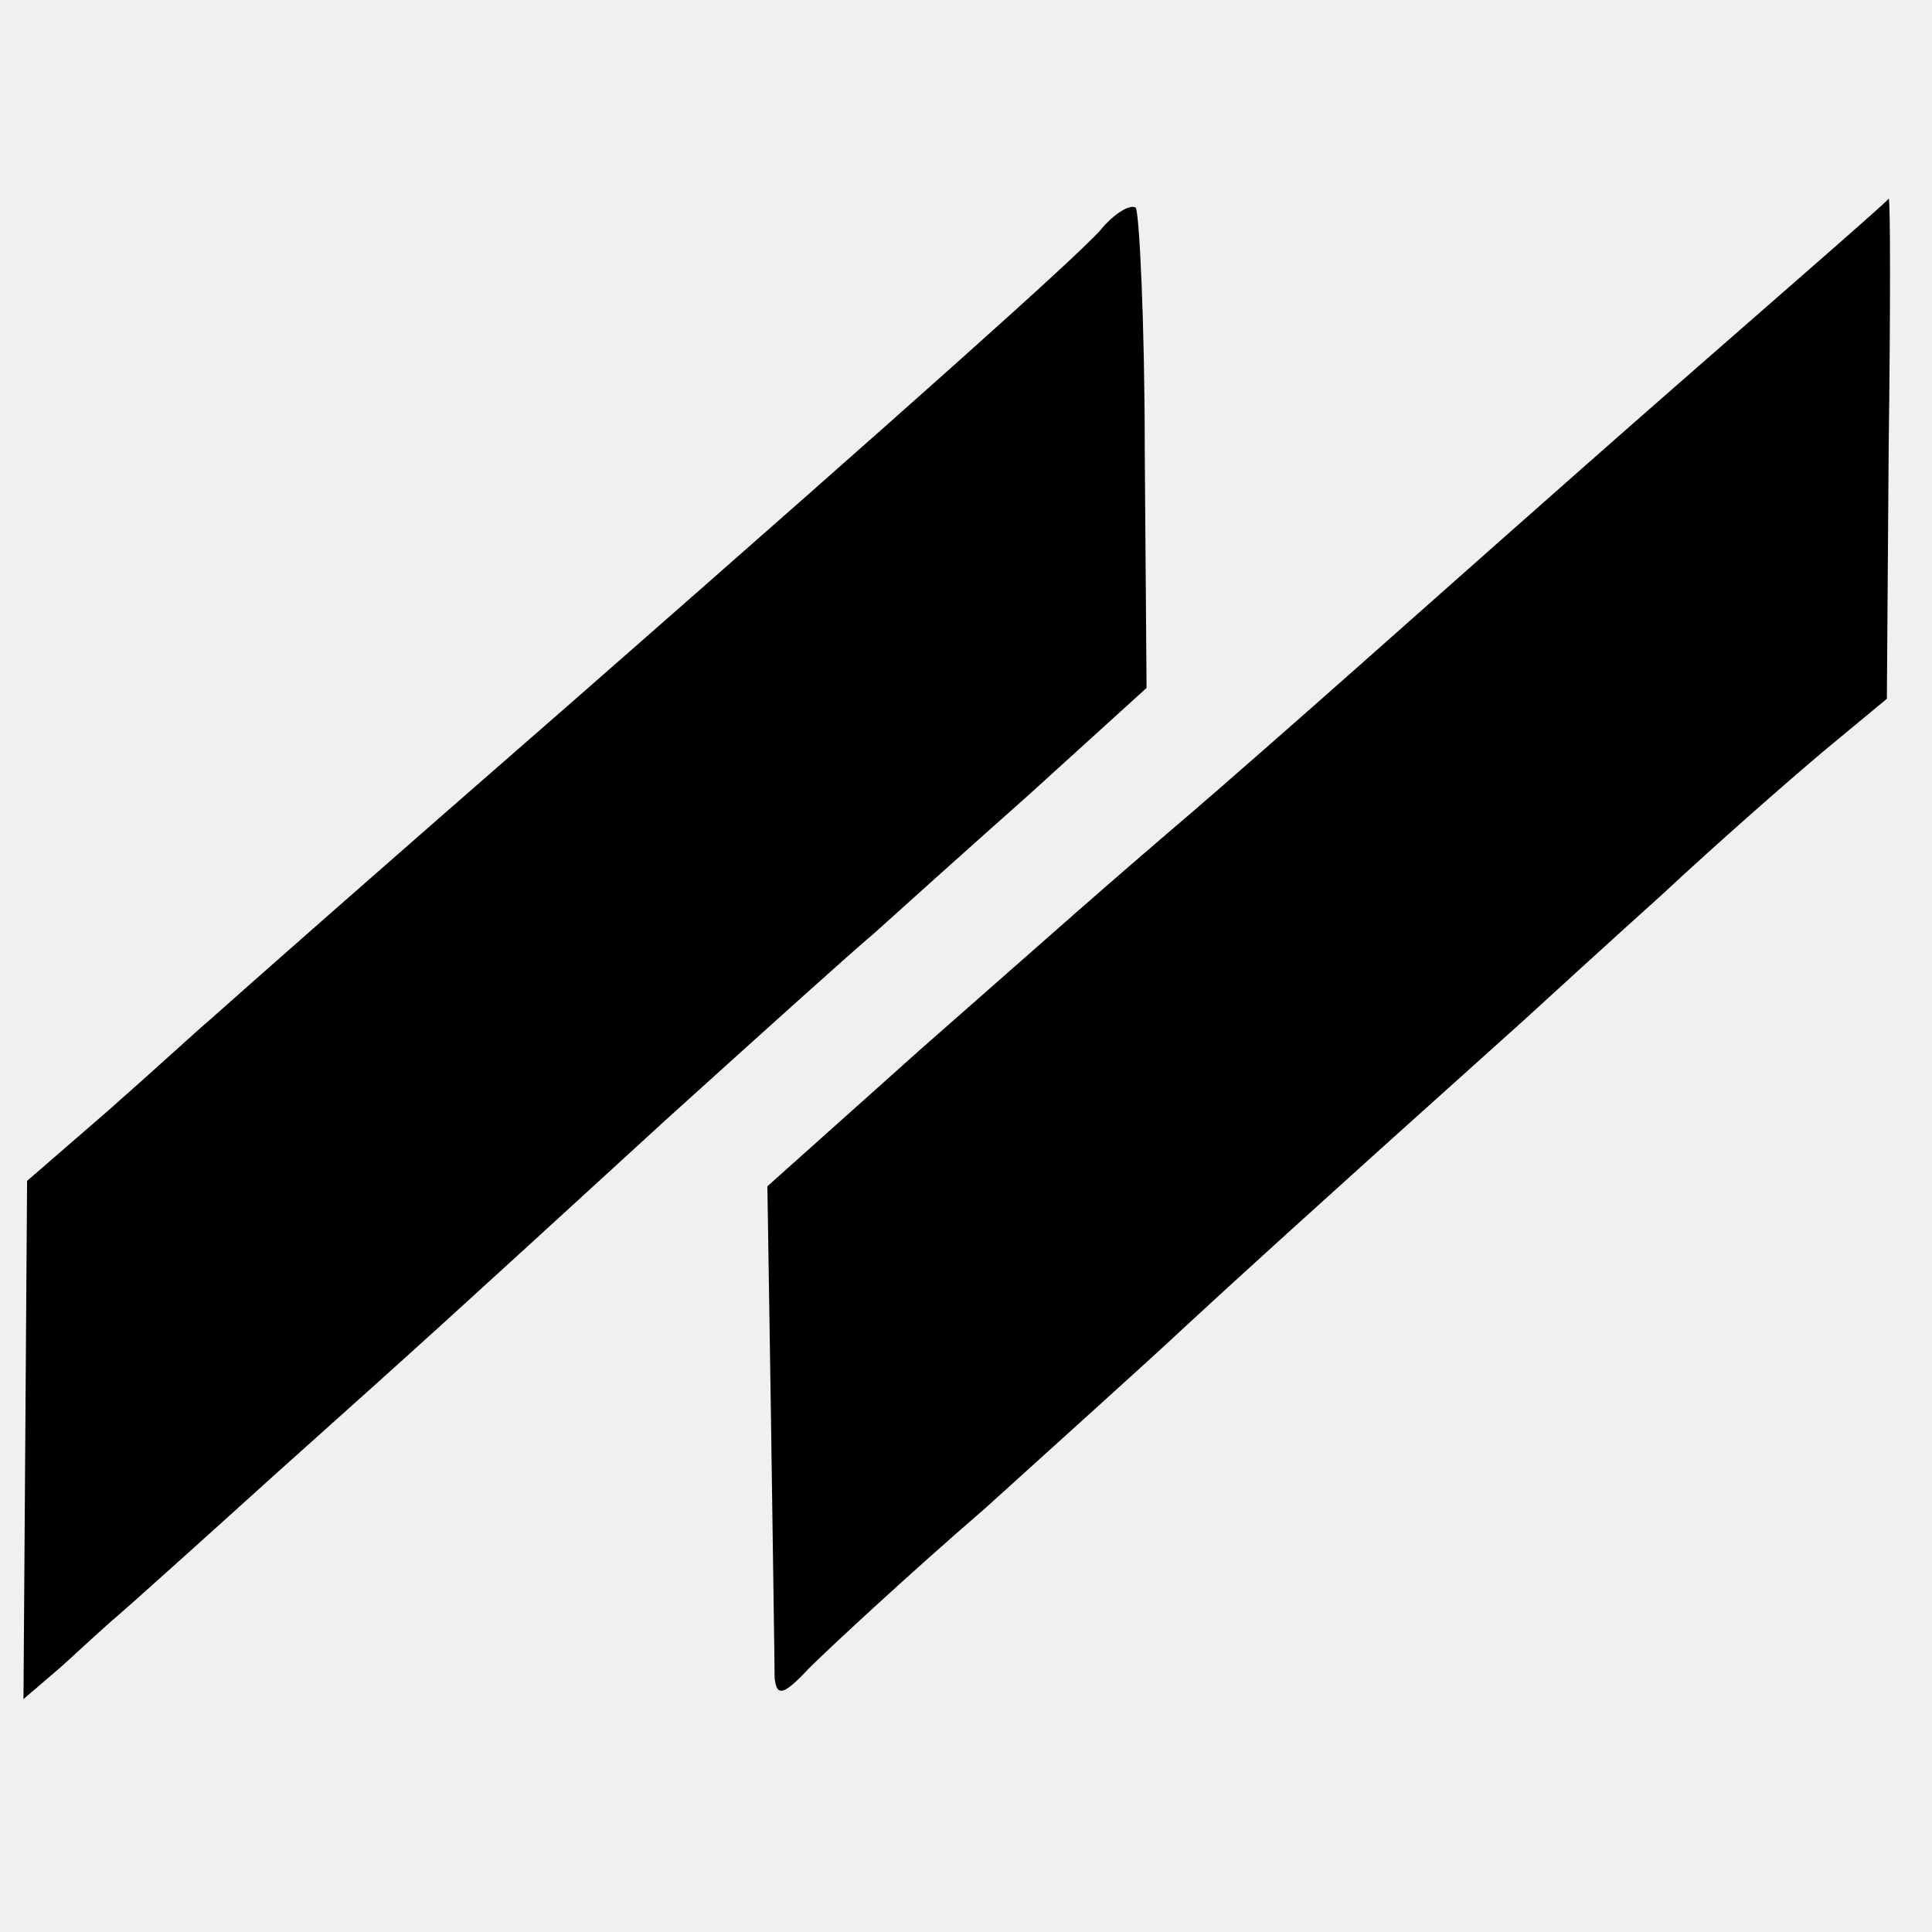
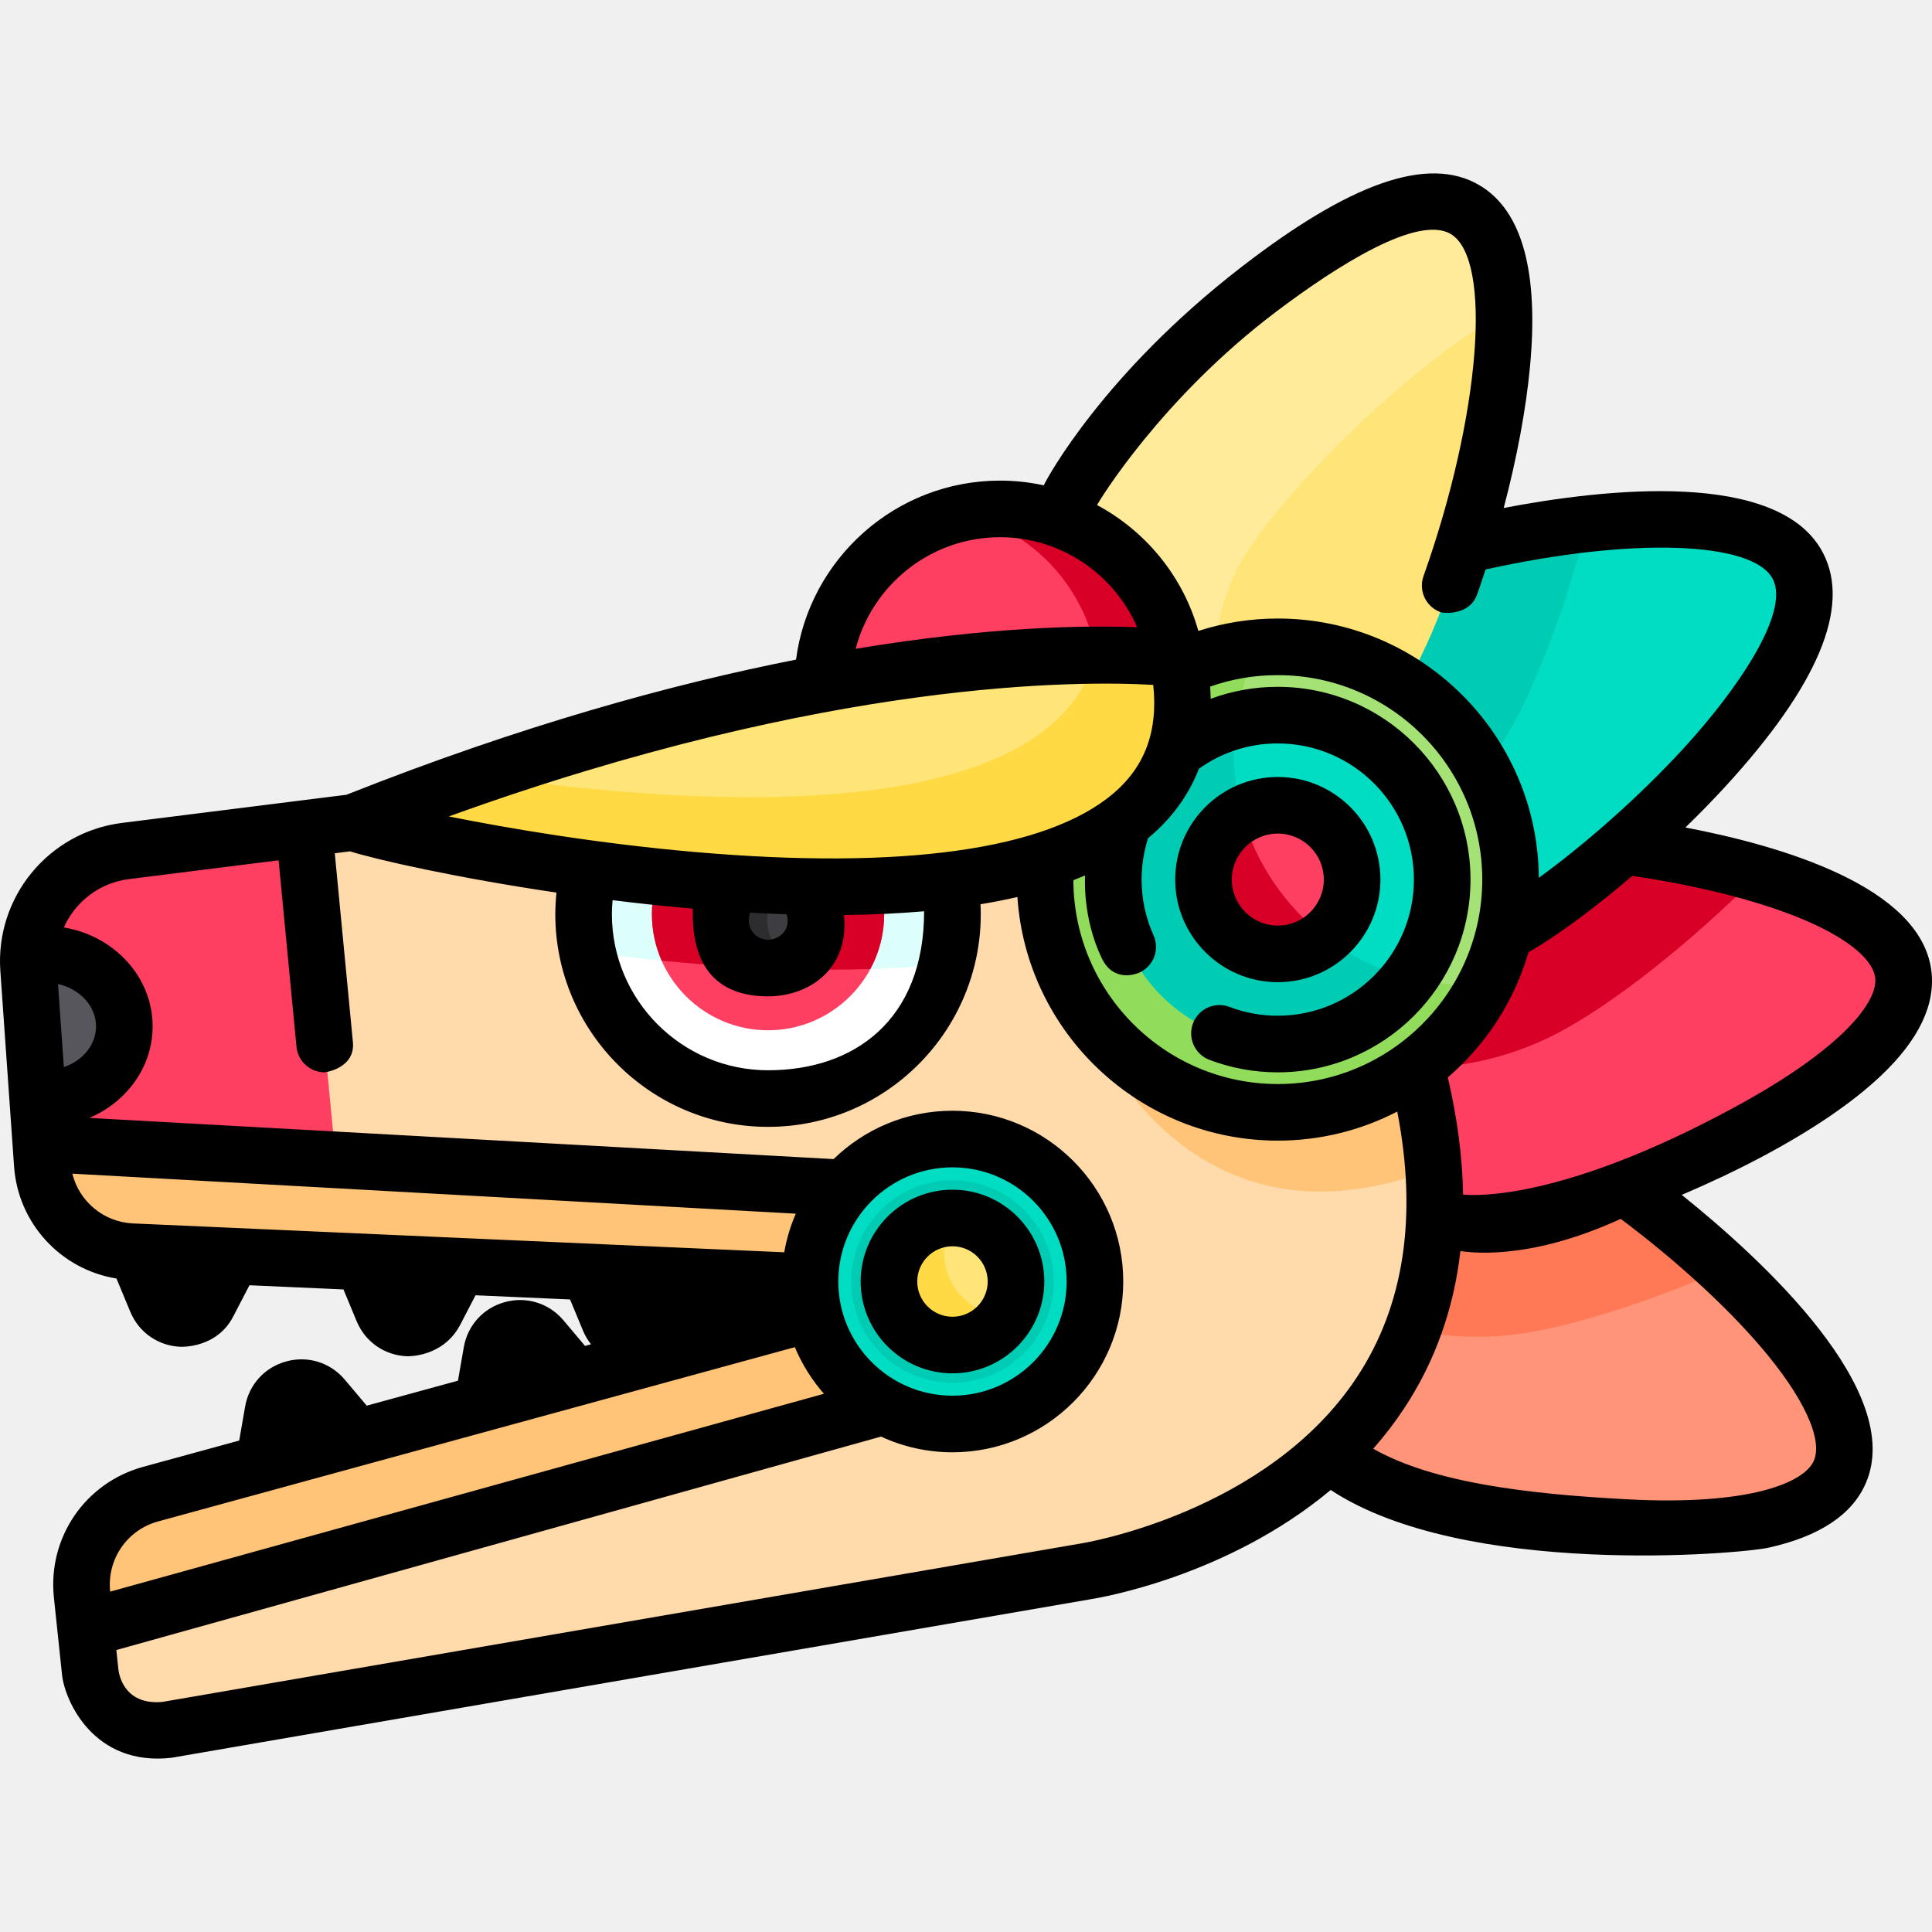
- <svg xmlns="http://www.w3.org/2000/svg" version="1.0" width="107pt" height="107pt" viewBox="0 0 107 107" preserveAspectRatio="xMidYMid meet">
-   <g transform="translate(0,107) scale(0.1,-0.1)" fill="#000000" stroke="none">
-     <path d="M609 942 c-17 -18 -95 -88 -289 -258 -117 -102 -177 -155 -204 -179 -6 -5 -31 -28 -56 -50 l-45 -39 -1 -144 -1 -143 21 18 c11 10 25 23 31 28 7 6 46 41 88 79 86 77 86 77 216 196 52 47 103 93 115 103 11 10 50 45 86 77 l65 59 -1 131 c0 71 -3 132 -5 135 -3 2 -12 -3 -20 -13z" />
-     <path d="M929 857 c-64 -56 -145 -128 -180 -159 -35 -31 -75 -66 -89 -78 -55 -47 -68 -59 -150 -131 l-85 -76 2 -129 c1 -71 2 -135 2 -143 1 -11 5 -10 19 5 10 10 54 51 98 89 43 39 92 83 109 99 26 24 63 58 189 171 12 11 47 43 77 70 30 28 70 63 89 79 l35 29 1 138 c1 77 1 139 0 139 0 -1 -53 -47 -117 -103z" />
-   </g>
+ <svg xmlns="http://www.w3.org/2000/svg" viewBox="0 0 512.003 512.003" style="enable-background:new 0 0 512.003 512.003" xml:space="preserve" width="107pt" height="107pt" preserveAspectRatio="xMidYMid meet">
+   <path style="fill:#ff9478" d="M362.831 391.707c-25.892-11.225-37.781-41.314-26.557-67.205 11.225-25.892 41.314-37.781 67.205-26.557 25.892 11.225 95.317 66.257 84.092 92.149-11.224 25.892-98.849 12.838-124.74 1.613z" />
+   <path style="fill:#ff7956" d="M403.479 297.946c-25.892-11.225-55.98.665-67.205 26.557a51.663 51.663 0 0 0-2.102 5.813c14.784 14.829 35.166 23.938 57.336 23.938 3.589 0 7.222-.242 10.797-.719 14.105-1.883 34.755-8.499 54.764-17.255-18.744-17.49-41.172-32.951-53.59-38.334z" />
+   <path style="fill:#ff3f62" d="M398.334 323.798c-27.972 3.735-53.675-15.913-57.41-43.885-3.735-27.972 15.913-53.675 43.885-57.41s115.833 7.613 119.568 35.585-78.071 61.975-106.043 65.71z" />
+   <path style="fill:#d80027" d="M384.798 222.496c-26.425 3.528-45.41 26.665-44.281 52.796 10.638 5.019 22.442 7.747 34.721 7.747 12.753 0 25.522-3.087 36.924-8.926 14.867-7.614 36.058-24.384 54.016-42.483-28.472-8.365-65.085-11.31-81.38-9.134z" />
+   <path style="fill:#00ddc2" d="M398.498 247.418c-25.118 12.863-55.908 2.929-68.771-22.189s-2.929-55.908 22.189-68.771 111.724-31.514 124.587-6.396-52.887 84.493-78.005 97.356z" />
+   <path style="fill:#00ccb3" d="M399.33 194.91c7.614-12.689 15.64-34.101 21.318-56.104-26.932 2.974-55.881 11.068-68.733 17.649-25.118 12.863-35.052 43.653-22.189 68.771a51.275 51.275 0 0 0 5.749 8.848c26.172-1.879 50.267-16.52 63.855-39.164z" />
+   <path style="fill:#ffe477" d="M373.606 179.476c-14.52 24.198-45.908 32.043-70.105 17.522s-32.043-45.908-17.522-70.105c14.52-24.198 78.174-85.814 102.372-71.294s-.225 99.68-14.745 123.877z" />
+   <path style="fill:#ffeb99" d="M329.56 147.777c9.763-16.269 41.736-49.453 68.995-65.039-.281-12.829-3.207-22.94-10.204-27.139-24.198-14.52-87.852 47.096-102.372 71.294-14.52 24.198-6.675 55.585 17.522 70.105a50.844 50.844 0 0 0 28.61 7.228c-11.749-16.088-13.446-38.292-2.551-56.449z" />
+   <path style="fill:#ff9478" d="m28.869 314.45 41.45 1.771-15.115 29.108c-2.974 5.727-11.282 5.372-13.757-.588L28.869 314.45zM88.86 316.958l41.45 1.771-15.115 29.108c-2.974 5.727-11.282 5.372-13.757-.588L88.86 316.958zM164.726 379.815l-40.051 10.826 5.622-32.313c1.106-6.358 9.134-8.527 13.293-3.593l21.136 25.08zM106.777 395.536l-40.051 10.826 5.622-32.313c1.106-6.358 9.134-8.527 13.293-3.593l21.136 25.08zM148.852 319.465l41.45 1.771-15.115 29.108c-2.974 5.727-11.282 5.372-13.757-.588l-12.578-30.291z" />
+   <path style="fill:#ffdaaa" d="m93.687 217.942-60.425 7.582c-15.503 1.945-26.781 15.668-25.688 31.254l3.636 51.809c.886 12.621 11.095 22.57 23.734 23.13l206.307 9.144-201.32 55.1c-11.767 3.22-19.467 14.492-18.188 26.625l2.157 20.463c1.059 10.044 10.389 17.1 20.342 15.383l243.423-41.991s117.87-17.873 87.614-133.725c-.901.641-98.325-100.786-98.325-100.786L93.687 217.942z" />
+   <path style="fill:#ffc477" d="M379.895 309.754c-.614-8.364-2.087-17.351-4.617-27.039-.202.143-5.243-4.832-12.936-12.628l-77.195-6.249c-.001 0 23.677 73.027 94.748 45.916z" />
+   <path style="fill:#ff3f62" d="M11.21 308.587c.886 12.621 11.095 22.57 23.734 23.131l56.616 2.509-11-114.638-47.298 5.935c-15.503 1.945-26.781 15.668-25.688 31.254l3.636 51.809z" />
+   <path style="fill:#57565c" d="M32.949 272.003c0-10.565-9.413-19.13-21.025-19.13-1.503 0-2.967.149-4.381.422a29.797 29.797 0 0 0 .032 3.482l2.405 34.267c.641.054 1.288.089 1.945.089 11.611.001 21.024-8.564 21.024-19.13z" />
+   <path style="fill:#ffc477" d="M265.039 317.126 10.822 303.058l.388 5.528c.886 12.62 11.095 22.57 23.734 23.13l206.307 9.144-201.321 55.1c-11.767 3.22-19.467 14.492-18.188 26.625l.967 9.172 234.379-65.418 7.951-49.213z" />
+   <circle style="fill:#a4e276" cx="338.631" cy="233.1" r="61.682" />
+   <path style="fill:#91dc5a" d="M388.64 261.004c-34.066 0-61.682-27.616-61.682-61.682a61.412 61.412 0 0 1 6.561-27.677c-31.67 2.603-56.566 29.113-56.566 61.454 0 34.066 27.616 61.682 61.682 61.682 24.111 0 44.977-13.842 55.121-34.006a61.8 61.8 0 0 1-5.116.229z" />
+   <path style="fill:#00ddc2" d="M338.635 276.681c-24.031 0-43.582-19.55-43.582-43.581s19.551-43.581 43.582-43.581 43.581 19.55 43.581 43.581-19.55 43.581-43.581 43.581z" />
+   <path style="fill:#00ccb3" d="M326.958 199.322c0-2.84.209-5.63.58-8.368-18.673 4.921-32.485 21.948-32.485 42.145 0 24.031 19.551 43.581 43.582 43.581 14.277 0 26.971-6.9 34.925-17.541-26.775-6.728-46.602-30.954-46.602-59.817z" />
+   <circle style="fill:#ff3f62" cx="338.631" cy="233.1" r="19.692" />
+   <path style="fill:#d80027" d="M329.205 215.811c-6.114 3.342-10.262 9.83-10.262 17.288 0 10.875 8.816 19.692 19.692 19.692a19.61 19.61 0 0 0 12.523-4.495c-10.498-8.046-18.327-19.389-21.953-32.485z" />
+   <circle style="fill:#fff" cx="203.541" cy="242.26" r="48.878" />
+   <path style="fill:#ddfffb" d="M252.416 242.256c0-26.994-21.883-48.878-48.878-48.878-26.994 0-48.878 21.883-48.878 48.878 0 3.453.363 6.821 1.044 10.071 19.306 2.545 42.006 4.641 64.422 4.642h.016c10.956 0 21.095-.494 30.447-1.482a48.867 48.867 0 0 0 1.827-13.231z" />
+   <path style="fill:#ff3f62" d="M203.539 273.033c-16.97 0-30.777-13.806-30.777-30.777 0-16.972 13.807-30.778 30.777-30.778s30.777 13.806 30.777 30.778c0 16.97-13.807 30.777-30.777 30.777z" />
+   <path style="fill:#d80027" d="M234.316 242.256c0-16.972-13.807-30.778-30.777-30.778s-30.777 13.806-30.777 30.778c0 4.387.929 8.56 2.591 12.34 14.296 1.41 29.6 2.372 44.774 2.373h.016c3.594 0 7.09-.059 10.51-.165a30.589 30.589 0 0 0 3.663-14.548z" />
+   <path style="fill:#3e3d42" d="M203.539 256.543c-6.99 0-12.677-5.687-12.677-12.676 0-6.99 5.687-12.677 12.677-12.677s12.677 5.687 12.677 12.677c0 6.989-5.688 12.676-12.677 12.676z" />
+   <path style="fill:#2d2d30" d="M203.338 243.867c0-4.722 2.6-8.842 6.439-11.023a12.584 12.584 0 0 0-6.238-1.654c-6.99 0-12.677 5.687-12.677 12.677 0 6.989 5.687 12.676 12.677 12.676 2.268 0 4.394-.606 6.238-1.654-3.839-2.181-6.439-6.301-6.439-11.022z" />
+   <circle style="fill:#ff3f62" cx="265.041" cy="181.93" r="47.06" />
+   <path style="fill:#d80027" d="M265.039 134.867c-3.565 0-7.032.409-10.37 1.16 21 4.725 36.692 23.475 36.692 45.901 0 22.427-15.692 41.177-36.692 45.902a47.179 47.179 0 0 0 10.37 1.16c25.992 0 47.062-21.07 47.062-47.062 0-25.99-21.071-47.061-47.062-47.061z" />
+   <path style="fill:#ffe477" d="M312.101 174.526s-81.559-11.029-218.413 43.415c-.001 2.084 239.279 57.462 218.413-43.415z" />
+   <path style="fill:#ffda44" d="M312.101 174.526s-7.468-1.006-21.652-.908c-12.233 45.249-102.558 40.777-163.127 31.836a768.223 768.223 0 0 0-33.634 12.487c-.001 2.084 239.279 57.462 218.413-43.415z" />
+   <circle style="fill:#00ddc2" cx="252.411" cy="339.62" r="37.758" />
+   <path style="fill:#00ccb3" d="M252.417 366.452c-14.797 0-26.836-12.038-26.836-26.835 0-14.798 12.039-26.836 26.836-26.836 14.797 0 26.835 12.038 26.835 26.836 0 14.797-12.039 26.835-26.835 26.835z" />
+   <circle style="fill:#ffe477" cx="252.411" cy="339.62" r="16.836" />
+   <path style="fill:#ffda44" d="M250.173 331.938c0-3.37 1-6.501 2.705-9.133-.155-.004-.306-.023-.462-.023-9.298 0-16.836 7.538-16.836 16.836s7.538 16.836 16.836 16.836c5.929 0 11.131-3.071 14.13-7.703-9.082-.248-16.373-7.671-16.373-16.813z" />
+   <path d="M338.635 260.291c14.993 0 27.191-12.198 27.191-27.191s-12.198-27.191-27.191-27.191c-14.994 0-27.192 12.198-27.192 27.191s12.199 27.191 27.192 27.191zm0-39.383c6.722 0 12.191 5.469 12.191 12.191s-5.469 12.191-12.191 12.191c-6.723 0-12.192-5.469-12.192-12.191s5.47-12.191 12.192-12.191zM276.752 339.617c0-13.419-10.917-24.336-24.335-24.336-13.419 0-24.336 10.917-24.336 24.336 0 13.418 10.917 24.335 24.336 24.335 13.418 0 24.335-10.917 24.335-24.335zm-33.671 0c0-5.147 4.188-9.336 9.336-9.336 5.147 0 9.335 4.188 9.335 9.336s-4.188 9.335-9.335 9.335c-5.148 0-9.336-4.187-9.336-9.335z" />
+   <path d="M511.811 257.096c-2.943-22.048-39.279-32.866-65.156-37.803a262.292 262.292 0 0 0 10.616-10.887c24.5-26.711 33.216-47.491 25.908-61.762-11.511-22.477-58.443-17.056-84.679-12.02 3.463-13.123 5.895-26.057 6.961-37.391 2.371-25.193-2.088-41.364-13.252-48.063-13.748-8.249-34.695-.477-63.361 21.703-36.415 28.176-51.362 55.839-52.246 57.747a54.135 54.135 0 0 0-11.564-1.251c-27.67 0-50.578 20.708-54.082 47.437-32.749 6.452-72.757 17.425-119.138 35.813l-59.491 7.465C12.879 220.524-1.28 237.752.092 257.305l3.636 51.81c1.064 15.161 12.456 27.342 27.138 29.706l3.654 8.799c2.275 5.479 7.371 9.04 13.298 9.294.225.009 9.692.44 14.042-8.126l4.248-8.18 24.909 1.104 3.495 8.416c2.275 5.479 7.371 9.04 13.298 9.293.224.01 9.422.344 14.041-8.126l4.171-8.032 25.05 1.11 3.43 8.261a15.318 15.318 0 0 0 2.12 3.615l-1.584.434-5.713-6.779c-3.823-4.537-9.755-6.393-15.483-4.846-5.727 1.549-9.917 6.142-10.934 11.985l-1.541 8.855-24.183 6.619-5.808-6.893c-3.823-4.536-9.755-6.393-15.483-4.846-5.727 1.549-9.917 6.142-10.934 11.986l-1.566 9-25.442 6.963c-15.386 4.21-25.339 18.78-23.667 34.645l2.157 20.463c.721 6.843 8.381 24.396 29.075 21.987l243.355-41.979c2.577-.401 36.333-6.025 63.78-28.982 35.417 23.36 108.484 16.953 115.945 15.313 13.528-2.975 22.228-8.727 25.856-17.096 10.543-24.32-27.277-59.17-48.764-76.42 7.269-3.098 14.463-6.492 21.074-10.001 13.475-7.153 24.145-14.414 31.712-21.58 10.057-9.525 14.545-18.939 13.337-27.981zM338.222 82.582c16.27-12.281 37.585-25.761 46.269-20.552 11.147 6.689 7.831 48.196-7.241 90.638a7.5 7.5 0 0 0 4.558 9.577c.83.295 7.554.879 9.577-4.558.828-2.224 1.558-4.494 2.3-6.762 38.593-8.565 70.954-7.576 76.143 2.556 4.619 9.019-9.833 29.762-23.611 44.784-12.334 13.447-26.902 26.028-38.411 34.358-.258-37.927-31.183-68.706-69.17-68.706a68.772 68.772 0 0 0-21.06 3.286c-4.074-14.552-13.992-26.461-26.841-33.354.52-1.049 16.991-28.246 47.487-51.267zm.413 204.7c-29.822 0-54.09-24.22-54.178-54.021a92.04 92.04 0 0 0 3.104-1.251c-.008.363-.766 11.198 4.453 21.994 3.039 6.287 8.918 4.211 9.917 3.761a7.5 7.5 0 0 0 3.761-9.917 35.687 35.687 0 0 1-3.154-14.748c0-3.744.578-7.429 1.708-10.962 6.244-5.179 10.751-11.37 13.484-18.42 6.131-4.375 13.338-6.699 20.89-6.699 19.896 0 36.082 16.186 36.082 36.081s-16.186 36.081-36.082 36.081a35.83 35.83 0 0 1-12.864-2.368 7.501 7.501 0 0 0-5.366 14.008 50.783 50.783 0 0 0 18.229 3.36c28.167 0 51.082-22.915 51.082-51.081s-22.915-51.081-51.082-51.081a50.823 50.823 0 0 0-17.773 3.178 59.662 59.662 0 0 0-.146-3.241c5.73-2.015 11.738-3.037 17.933-3.037 29.876 0 54.182 24.306 54.182 54.182s-24.304 54.181-54.18 54.181zm-73.596-144.915c15.959 0 30.156 9.663 36.314 23.857-13.716-.528-39.064-.179-74.596 5.713 4.439-16.992 19.918-29.57 38.282-29.57zm40.583 39.142c1.304 12.186-2.181 21.632-10.574 28.768-17.583 14.948-55.952 20.311-110.959 15.508-25.578-2.234-48.992-6.177-65.14-9.418 100.89-36.506 167.767-35.979 186.673-34.858zM203.539 283.634c-22.816 0-41.378-18.563-41.378-41.378 0-1.237.074-2.468.182-3.694a583.469 583.469 0 0 0 17.073 1.86c1.413.132 2.805.253 4.198.372-.517 17.843 8.799 23.249 19.925 23.249s21.612-7.5 20.123-21.558c7.504-.073 14.583-.403 21.239-.987 0 28.869-18.546 42.136-41.362 42.136zm4.918-41.339c1.319 4.177-2.064 6.748-4.919 6.748s-6.134-2.67-4.777-7.174c3.298.181 6.529.323 9.696.426zM16.919 282.802l-1.546-22.031c5.789 1.316 10.076 5.846 10.076 11.232 0 4.895-3.54 9.085-8.53 10.799zm2.249 28.23 191.723 10.609a44.848 44.848 0 0 0-3.056 10.232l-172.559-7.649c-7.815-.346-14.287-5.826-16.108-13.192zm202.99 28.585c0-16.685 13.574-30.259 30.258-30.259s30.258 13.574 30.258 30.259-13.574 30.258-30.258 30.258-30.258-13.573-30.258-30.258zM41.911 403.195l168.73-46.18a45.336 45.336 0 0 0 7.711 12.35L29.201 421.799a17.332 17.332 0 0 1 12.71-18.604zm244.628 5.83-.15.024L42.966 451.04c-9.262.793-11.316-6.007-11.608-8.778l-.526-4.986 202.658-56.564a44.97 44.97 0 0 0 18.926 4.163c24.955 0 45.258-20.303 45.258-45.258 0-24.956-20.303-45.259-45.258-45.259-12.24 0-23.353 4.892-31.508 12.814L23.676 296.259c9.88-4.189 16.772-13.482 16.772-24.256 0-13.095-10.18-24.005-23.537-26.214 3.034-6.784 9.428-11.838 17.284-12.824l39.636-4.974 4.741 49.406a7.5 7.5 0 0 0 7.457 6.784c.239 0 8.3-1.127 7.475-8.218l-4.783-49.841 4.037-.507c7.115 2.233 28.212 7.021 54.714 10.93a56.895 56.895 0 0 0-.312 5.709c0 31.087 25.291 56.378 56.378 56.378s56.378-25.291 56.378-56.378c0-.872-.025-1.744-.065-2.616 3.394-.56 6.656-1.199 9.773-1.922 2.387 36 32.417 64.564 69.011 64.564a68.726 68.726 0 0 0 31.655-7.699c5.382 27.717 1.836 51.315-10.6 70.25-23.767 36.194-72.669 44.119-73.151 44.194zm180.113-52.067c11.264 13.175 16.511 24.446 14.038 30.152-2.52 5.811-17.016 11.973-49.585 10.22-26.052-1.403-51.21-4.318-67.186-13.401a95.914 95.914 0 0 0 8.241-10.757c8.15-12.375 13.108-26.281 14.866-41.61 1.487.115 17.201 3.063 42.477-8.545 14.431 10.801 27.741 22.936 37.149 33.941zm-6.922-63.551c-45.807 24.843-68.814 23.457-71.995 23.179-.163-9.846-1.515-20.207-4.043-31.054 10.044-8.643 17.581-20.109 21.374-33.162 7.795-4.495 17.618-11.783 27.507-20.246 16.902 2.485 32.3 6.31 43.666 10.869 12.46 4.999 20.007 10.862 20.704 16.087.838 6.279-8.543 18.778-37.213 34.327z" />
</svg>
